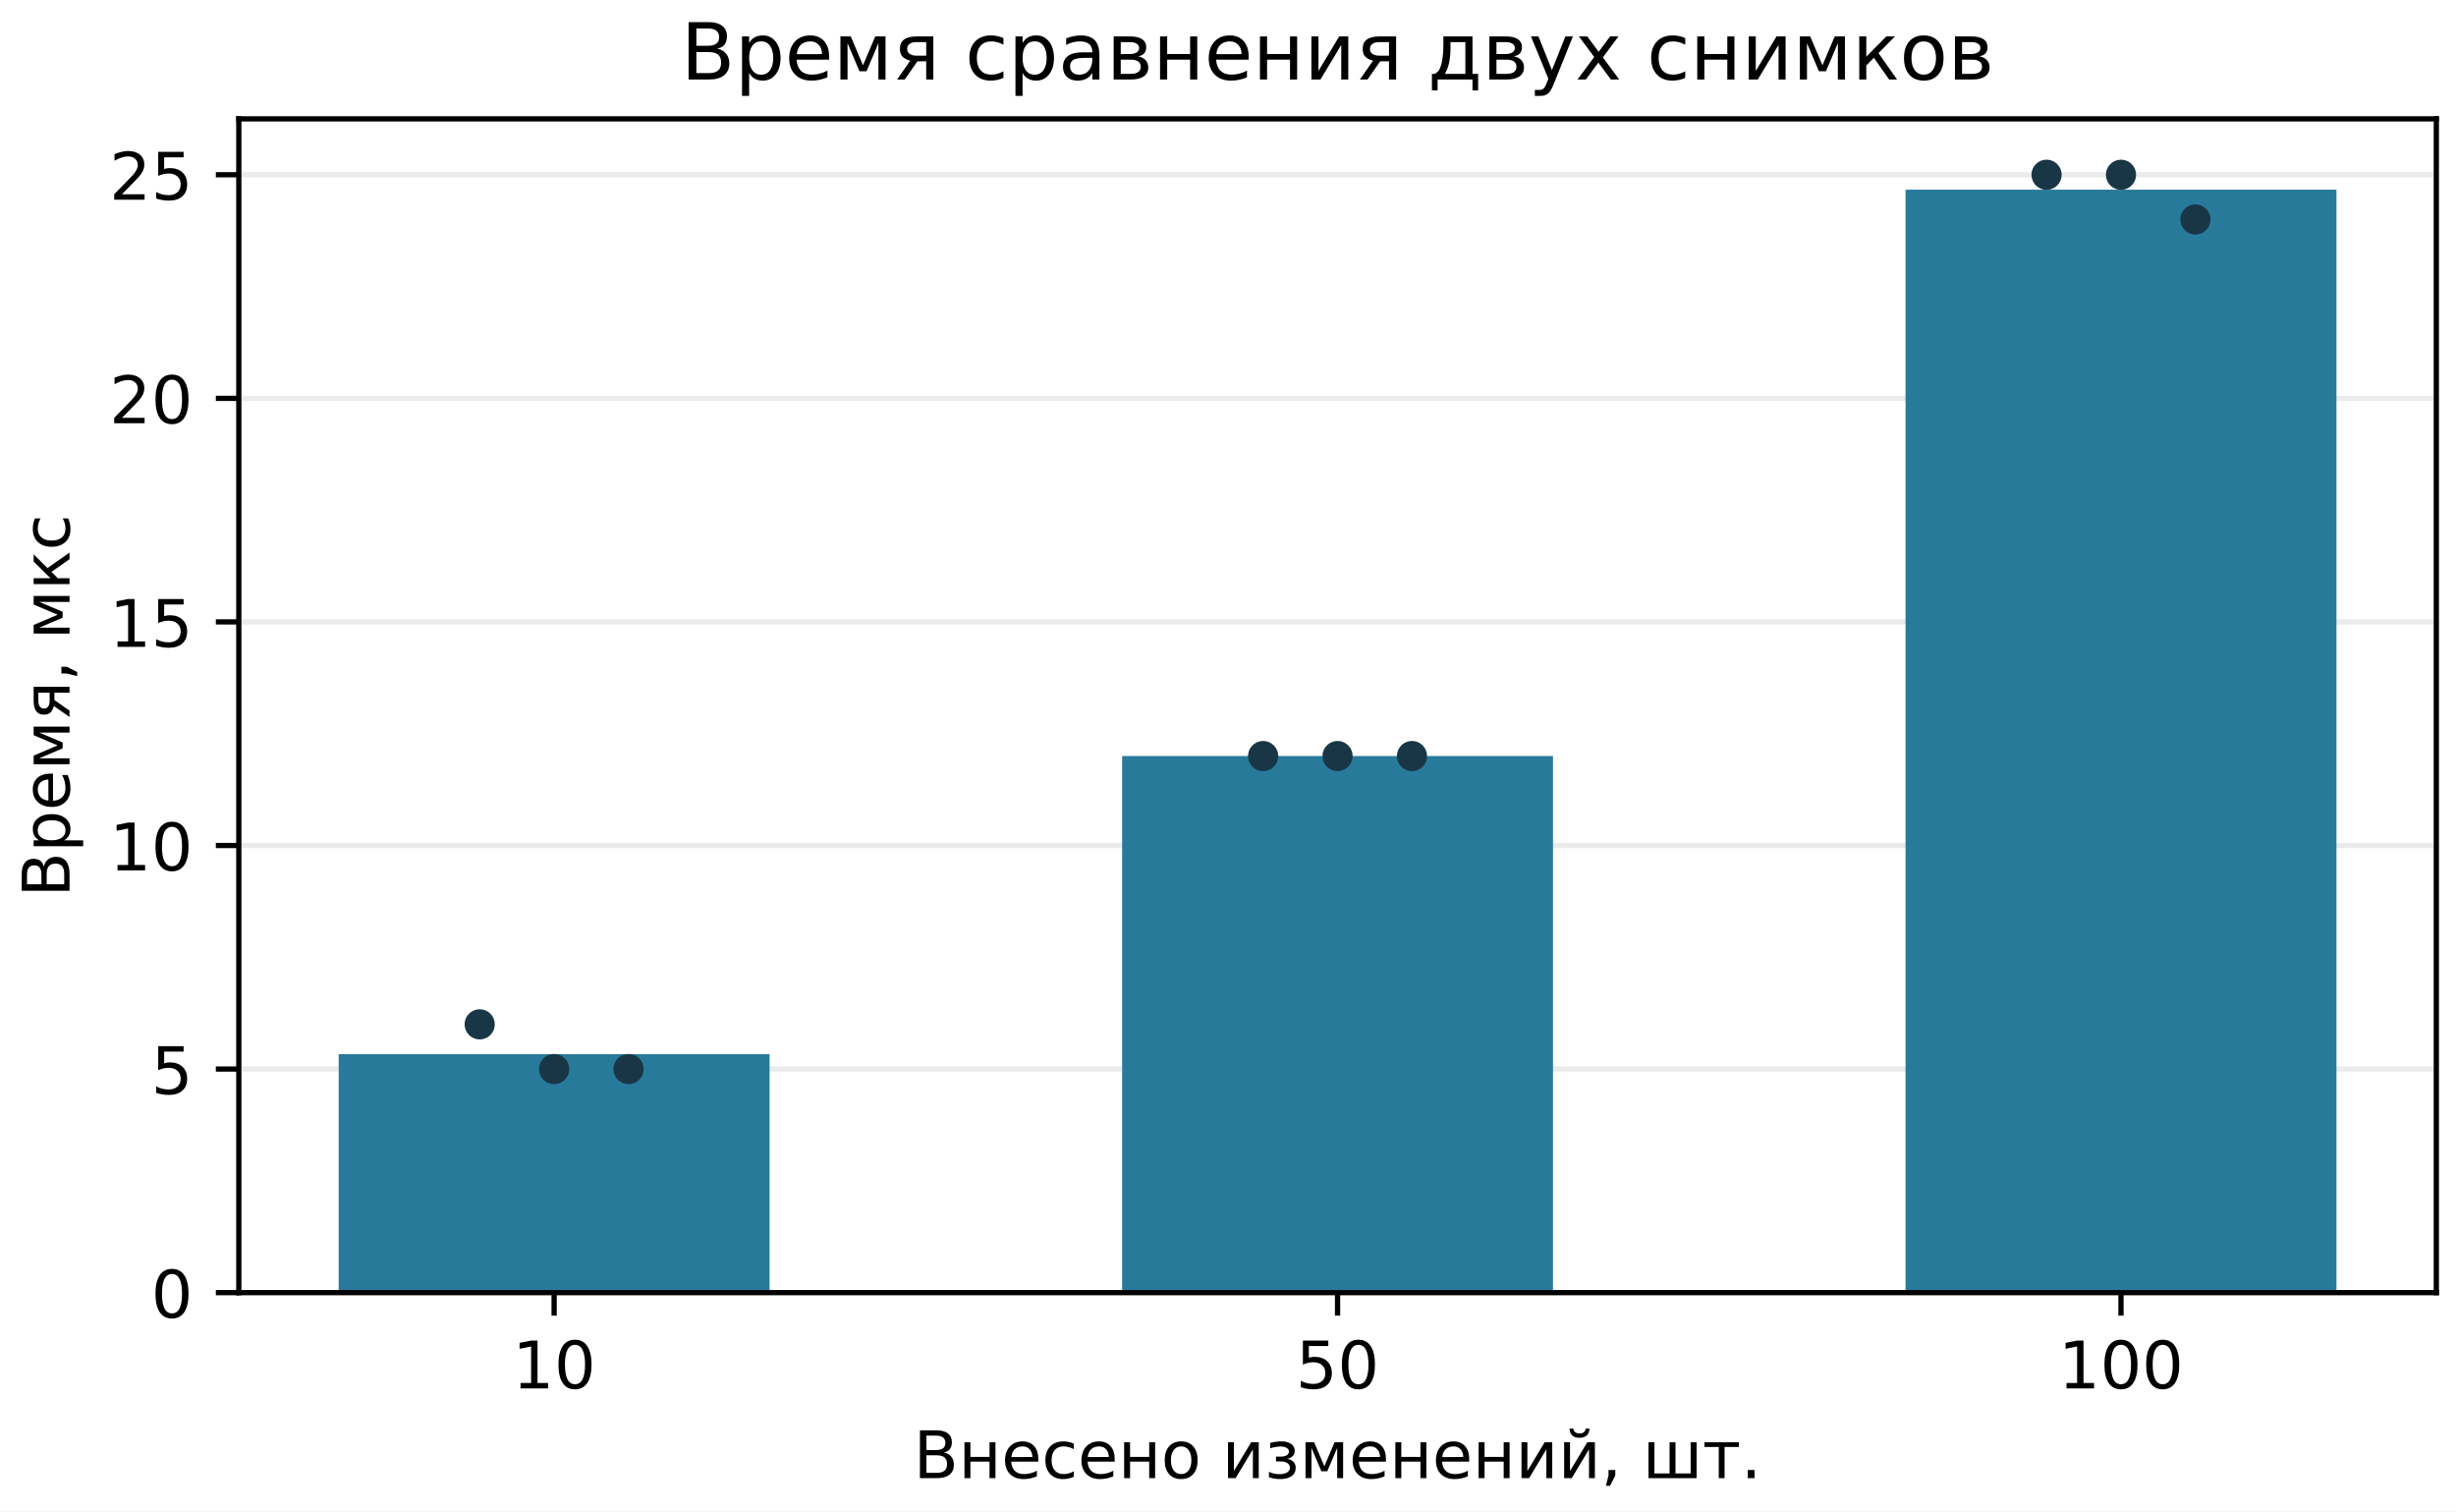
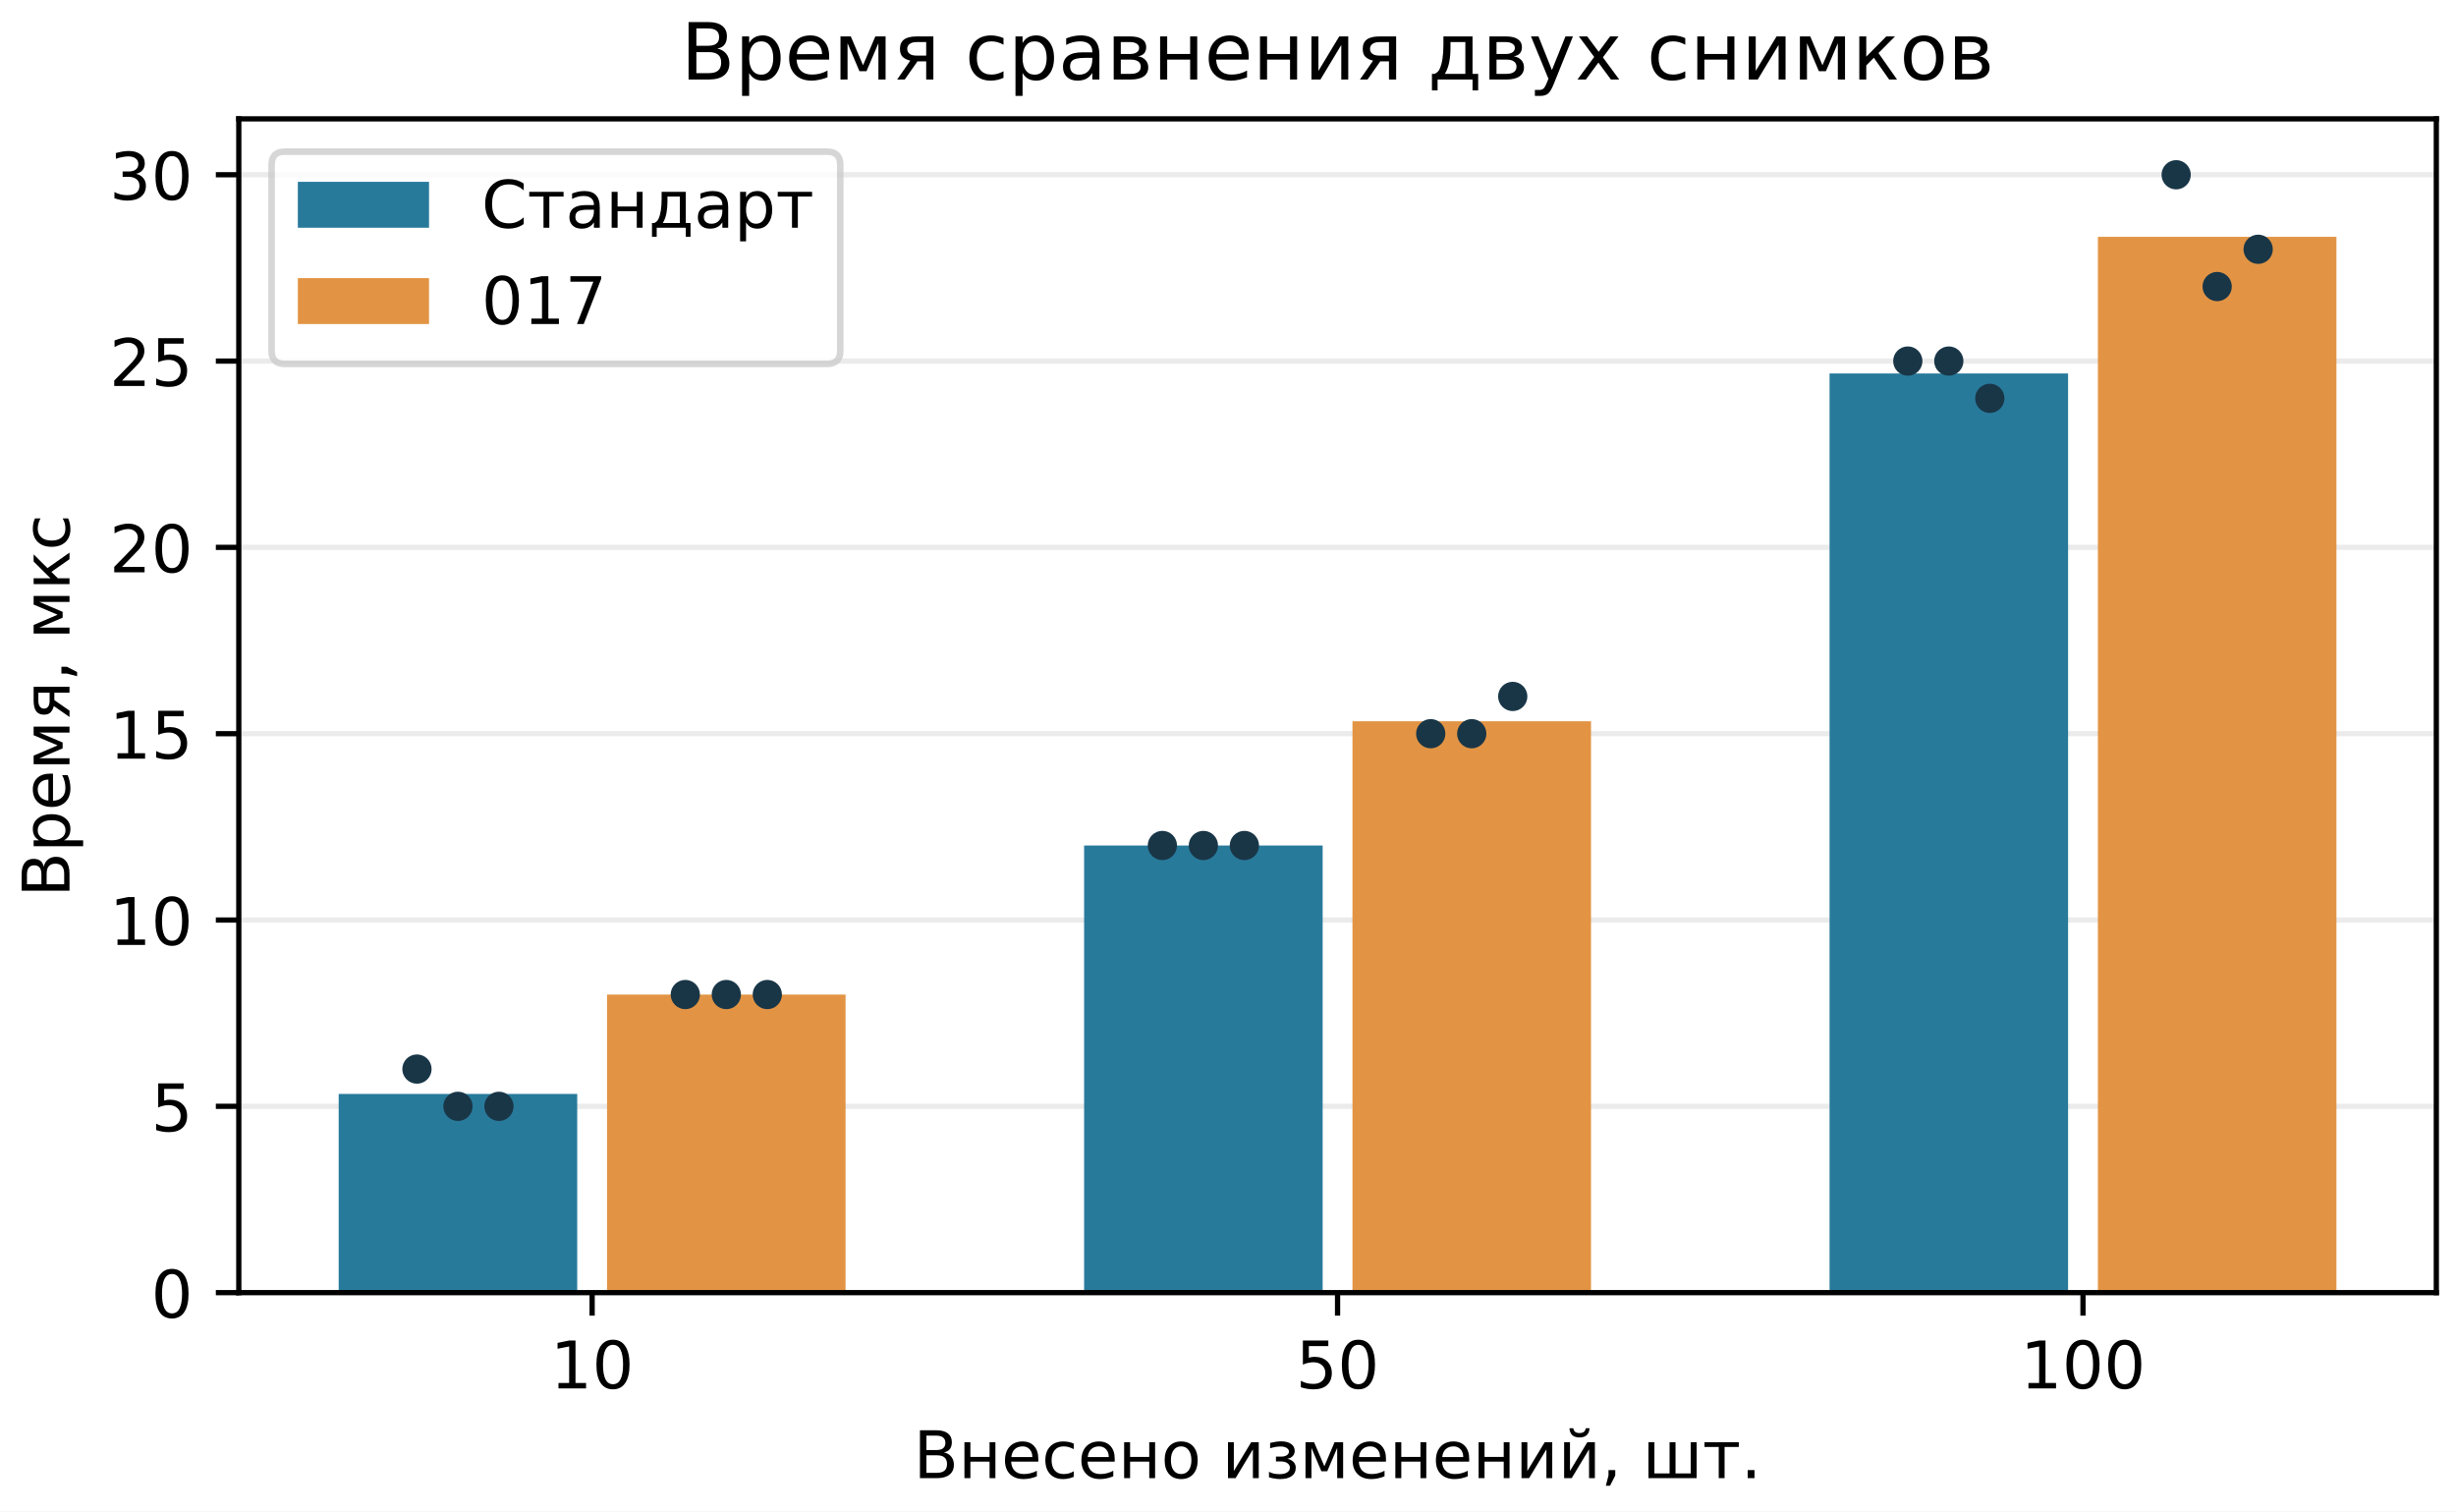
<svg xmlns="http://www.w3.org/2000/svg" xmlns:xlink="http://www.w3.org/1999/xlink" width="374.4pt" height="230.4pt" viewBox="0 0 374.4 230.4" version="1.1">
  <defs>
    <style type="text/css">*{stroke-linejoin: round; stroke-linecap: butt}</style>
  </defs>
  <g id="figure_1">
    <g id="patch_1">
      <path d="M 0 230.4 L 374.4 230.4 L 374.4 0 L 0 0 z " style="fill: #ffffff" />
    </g>
    <g id="axes_1">
      <g id="patch_2">
        <path d="M 36.403 197.044 L 371.4 197.044 L 371.4 18.118 L 36.403 18.118 z " style="fill: #ffffff" />
      </g>
      <g id="matplotlib.axis_1">
        <g id="xtick_1">
          <g id="line2d_1">
            <defs>
-               <path id="m0faec023d2" d="M 0 0 L 0 3.5 " style="stroke: #000000; stroke-width: 0.8" />
+               <path id="m822a8afa1b" d="M 0 0 L 0 3.5 " style="stroke: #000000; stroke-width: 0.8" />
            </defs>
            <g>
-               <use xlink:href="#m0faec023d2" x="84.473" y="197.044" style="stroke: #000000; stroke-width: 0.8" />
+               <use xlink:href="#m822a8afa1b" x="90.266" y="197.044" style="stroke: #000000; stroke-width: 0.8" />
            </g>
          </g>
          <g id="text_1">
-             <g transform="translate(78.11076 211.6419) scale(0.1 -0.1)">
-               <defs>
-                 <path id="DejaVuSans-31" d="M 794 531 L 1825 531 L 1825 4091 L 703 3866 L 703 4441 L 1819 4666 L 2450 4666 L 2450 531 L 3481 531 L 3481 0 L 794 0 L 794 531 z " transform="scale(0.015625)" />
-                 <path id="DejaVuSans-30" d="M 2034 4250 Q 1547 4250 1301 3770 Q 1056 3291 1056 2328 Q 1056 1369 1301 889 Q 1547 409 2034 409 Q 2525 409 2770 889 Q 3016 1369 3016 2328 Q 3016 3291 2770 3770 Q 2525 4250 2034 4250 z M 2034 4750 Q 2819 4750 3233 4129 Q 3647 3509 3647 2328 Q 3647 1150 3233 529 Q 2819 -91 2034 -91 Q 1250 -91 836 529 Q 422 1150 422 2328 Q 422 3509 836 4129 Q 1250 4750 2034 4750 z " transform="scale(0.015625)" />
-               </defs>
-               <use xlink:href="#DejaVuSans-31" />
-               <use xlink:href="#DejaVuSans-30" transform="translate(63.62305 0)" />
-             </g>
+             <text style="font-size: 10px; font-family: 'DejaVu Sans', 'Bitstream Vera Sans', 'Computer Modern Sans Serif', 'Lucida Grande', 'Verdana', 'Geneva', 'Lucid', 'Arial', 'Helvetica', 'Avant Garde', sans-serif; text-anchor: middle" x="90.266" y="211.642" transform="rotate(-0 90.26642 211.6419)">10</text>
          </g>
        </g>
        <g id="xtick_2">
          <g id="line2d_2">
            <g>
-               <use xlink:href="#m0faec023d2" x="203.902" y="197.044" style="stroke: #000000; stroke-width: 0.8" />
+               <use xlink:href="#m822a8afa1b" x="203.902" y="197.044" style="stroke: #000000; stroke-width: 0.8" />
            </g>
          </g>
          <g id="text_2">
-             <g transform="translate(197.5391 211.6419) scale(0.1 -0.1)">
-               <defs>
-                 <path id="DejaVuSans-35" d="M 691 4666 L 3169 4666 L 3169 4134 L 1269 4134 L 1269 2991 Q 1406 3038 1543 3061 Q 1681 3084 1819 3084 Q 2600 3084 3056 2656 Q 3513 2228 3513 1497 Q 3513 744 3044 326 Q 2575 -91 1722 -91 Q 1428 -91 1123 -41 Q 819 9 494 109 L 494 744 Q 775 591 1075 516 Q 1375 441 1709 441 Q 2250 441 2565 725 Q 2881 1009 2881 1497 Q 2881 1984 2565 2268 Q 2250 2553 1709 2553 Q 1456 2553 1204 2497 Q 953 2441 691 2322 L 691 4666 z " transform="scale(0.015625)" />
-               </defs>
-               <use xlink:href="#DejaVuSans-35" />
-               <use xlink:href="#DejaVuSans-30" transform="translate(63.62305 0)" />
-             </g>
+             <text style="font-size: 10px; font-family: 'DejaVu Sans', 'Bitstream Vera Sans', 'Computer Modern Sans Serif', 'Lucida Grande', 'Verdana', 'Geneva', 'Lucid', 'Arial', 'Helvetica', 'Avant Garde', sans-serif; text-anchor: middle" x="203.902" y="211.642" transform="rotate(-0 203.9016 211.6419)">50</text>
          </g>
        </g>
        <g id="xtick_3">
          <g id="line2d_3">
            <g>
-               <use xlink:href="#m0faec023d2" x="323.33" y="197.044" style="stroke: #000000; stroke-width: 0.8" />
+               <use xlink:href="#m822a8afa1b" x="317.537" y="197.044" style="stroke: #000000; stroke-width: 0.8" />
            </g>
          </g>
          <g id="text_3">
-             <g transform="translate(313.7861 211.6419) scale(0.1 -0.1)">
-               <use xlink:href="#DejaVuSans-31" />
-               <use xlink:href="#DejaVuSans-30" transform="translate(63.62305 0)" />
-               <use xlink:href="#DejaVuSans-30" transform="translate(127.2461 0)" />
-             </g>
+             <text style="font-size: 10px; font-family: 'DejaVu Sans', 'Bitstream Vera Sans', 'Computer Modern Sans Serif', 'Lucida Grande', 'Verdana', 'Geneva', 'Lucid', 'Arial', 'Helvetica', 'Avant Garde', sans-serif; text-anchor: middle" x="317.537" y="211.642" transform="rotate(-0 317.5367 211.6419)">100</text>
          </g>
        </g>
        <g id="text_4">
-           <g transform="translate(139.2594 225.3201) scale(0.1 -0.1)">
-             <defs>
-               <path id="DejaVuSans-412" d="M 1259 2228 L 1259 519 L 2272 519 Q 2781 519 3026 730 Q 3272 941 3272 1375 Q 3272 1813 3026 2020 Q 2781 2228 2272 2228 L 1259 2228 z M 1259 4147 L 1259 2741 L 2194 2741 Q 2656 2741 2882 2914 Q 3109 3088 3109 3444 Q 3109 3797 2882 3972 Q 2656 4147 2194 4147 L 1259 4147 z M 628 4666 L 2241 4666 Q 2963 4666 3353 4366 Q 3744 4066 3744 3513 Q 3744 3084 3544 2831 Q 3344 2578 2956 2516 Q 3422 2416 3680 2098 Q 3938 1781 3938 1306 Q 3938 681 3513 340 Q 3088 0 2303 0 L 628 0 L 628 4666 z " transform="scale(0.015625)" />
-               <path id="DejaVuSans-43d" d="M 581 3500 L 1159 3500 L 1159 2072 L 3025 2072 L 3025 3500 L 3603 3500 L 3603 0 L 3025 0 L 3025 1613 L 1159 1613 L 1159 0 L 581 0 L 581 3500 z " transform="scale(0.015625)" />
-               <path id="DejaVuSans-435" d="M 3597 1894 L 3597 1613 L 953 1613 Q 991 1019 1311 708 Q 1631 397 2203 397 Q 2534 397 2845 478 Q 3156 559 3463 722 L 3463 178 Q 3153 47 2828 -22 Q 2503 -91 2169 -91 Q 1331 -91 842 396 Q 353 884 353 1716 Q 353 2575 817 3079 Q 1281 3584 2069 3584 Q 2775 3584 3186 3129 Q 3597 2675 3597 1894 z M 3022 2063 Q 3016 2534 2758 2815 Q 2500 3097 2075 3097 Q 1594 3097 1305 2825 Q 1016 2553 972 2059 L 3022 2063 z " transform="scale(0.015625)" />
-               <path id="DejaVuSans-441" d="M 3122 3366 L 3122 2828 Q 2878 2963 2633 3030 Q 2388 3097 2138 3097 Q 1578 3097 1268 2742 Q 959 2388 959 1747 Q 959 1106 1268 751 Q 1578 397 2138 397 Q 2388 397 2633 464 Q 2878 531 3122 666 L 3122 134 Q 2881 22 2623 -34 Q 2366 -91 2075 -91 Q 1284 -91 818 406 Q 353 903 353 1747 Q 353 2603 823 3093 Q 1294 3584 2113 3584 Q 2378 3584 2631 3529 Q 2884 3475 3122 3366 z " transform="scale(0.015625)" />
-               <path id="DejaVuSans-43e" d="M 1959 3097 Q 1497 3097 1228 2736 Q 959 2375 959 1747 Q 959 1119 1226 758 Q 1494 397 1959 397 Q 2419 397 2687 759 Q 2956 1122 2956 1747 Q 2956 2369 2687 2733 Q 2419 3097 1959 3097 z M 1959 3584 Q 2709 3584 3137 3096 Q 3566 2609 3566 1747 Q 3566 888 3137 398 Q 2709 -91 1959 -91 Q 1206 -91 779 398 Q 353 888 353 1747 Q 353 2609 779 3096 Q 1206 3584 1959 3584 z " transform="scale(0.015625)" />
-               <path id="DejaVuSans-20" transform="scale(0.015625)" />
-               <path id="DejaVuSans-438" d="M 3578 3500 L 3578 0 L 3006 0 L 3006 2809 L 1319 0 L 581 0 L 581 3500 L 1153 3500 L 1153 697 L 2838 3500 L 3578 3500 z " transform="scale(0.015625)" />
-               <path id="DejaVuSans-437" d="M 2206 1888 Q 2594 1813 2809 1584 Q 3025 1356 3025 1019 Q 3025 478 2622 193 Q 2219 -91 1475 -91 Q 1225 -91 961 -47 Q 697 -3 416 84 L 416 619 Q 638 503 903 445 Q 1169 388 1459 388 Q 1931 388 2195 563 Q 2459 738 2459 1019 Q 2459 1294 2225 1461 Q 1991 1628 1563 1628 L 1100 1628 L 1100 2103 L 1584 2103 Q 1947 2103 2158 2242 Q 2369 2381 2369 2600 Q 2369 2800 2151 2944 Q 1934 3088 1563 3088 Q 1341 3088 1089 3047 Q 838 3006 534 2916 L 534 3438 Q 841 3513 1106 3550 Q 1372 3588 1609 3588 Q 2222 3588 2576 3342 Q 2931 3097 2931 2656 Q 2931 2366 2743 2164 Q 2556 1963 2206 1888 z " transform="scale(0.015625)" />
-               <path id="DejaVuSans-43c" d="M 581 3500 L 1422 3500 L 2416 1156 L 3413 3500 L 4247 3500 L 4247 0 L 3669 0 L 3669 2950 L 2703 672 L 2128 672 L 1159 2950 L 1159 0 L 581 0 L 581 3500 z " transform="scale(0.015625)" />
-               <path id="DejaVuSans-439" d="M 3578 3500 L 3578 0 L 3006 0 L 3006 2809 L 1319 0 L 581 0 L 581 3500 L 1153 3500 L 1153 697 L 2838 3500 L 3578 3500 z M 1102 4833 L 1471 4833 Q 1505 4599 1656 4481 Q 1808 4364 2080 4364 Q 2349 4364 2499 4480 Q 2649 4596 2689 4833 L 3058 4833 Q 3027 4386 2780 4161 Q 2533 3936 2080 3936 Q 1627 3936 1380 4161 Q 1133 4386 1102 4833 z " transform="scale(0.015625)" />
-               <path id="DejaVuSans-2c" d="M 750 794 L 1409 794 L 1409 256 L 897 -744 L 494 -744 L 750 256 L 750 794 z " transform="scale(0.015625)" />
-               <path id="DejaVuSans-448" d="M 3216 459 L 4697 459 L 4697 3500 L 5275 3500 L 5275 0 L 581 0 L 581 3500 L 1159 3500 L 1159 459 L 2638 459 L 2638 3500 L 3216 3500 L 3216 459 z " transform="scale(0.015625)" />
-               <path id="DejaVuSans-442" d="M 188 3500 L 3541 3500 L 3541 3041 L 2147 3041 L 2147 0 L 1581 0 L 1581 3041 L 188 3041 L 188 3500 z " transform="scale(0.015625)" />
-               <path id="DejaVuSans-2e" d="M 684 794 L 1344 794 L 1344 0 L 684 0 L 684 794 z " transform="scale(0.015625)" />
-             </defs>
-             <use xlink:href="#DejaVuSans-412" />
-             <use xlink:href="#DejaVuSans-43d" transform="translate(68.60352 0)" />
-             <use xlink:href="#DejaVuSans-435" transform="translate(133.9844 0)" />
-             <use xlink:href="#DejaVuSans-441" transform="translate(195.5078 0)" />
-             <use xlink:href="#DejaVuSans-435" transform="translate(250.4883 0)" />
-             <use xlink:href="#DejaVuSans-43d" transform="translate(312.0117 0)" />
-             <use xlink:href="#DejaVuSans-43e" transform="translate(377.3926 0)" />
-             <use xlink:href="#DejaVuSans-20" transform="translate(438.5742 0)" />
-             <use xlink:href="#DejaVuSans-438" transform="translate(470.3613 0)" />
-             <use xlink:href="#DejaVuSans-437" transform="translate(535.3516 0)" />
-             <use xlink:href="#DejaVuSans-43c" transform="translate(588.5254 0)" />
-             <use xlink:href="#DejaVuSans-435" transform="translate(663.9648 0)" />
-             <use xlink:href="#DejaVuSans-43d" transform="translate(725.4883 0)" />
-             <use xlink:href="#DejaVuSans-435" transform="translate(790.8691 0)" />
-             <use xlink:href="#DejaVuSans-43d" transform="translate(852.3926 0)" />
-             <use xlink:href="#DejaVuSans-438" transform="translate(917.7734 0)" />
-             <use xlink:href="#DejaVuSans-439" transform="translate(982.7637 0)" />
-             <use xlink:href="#DejaVuSans-2c" transform="translate(1047.754 0)" />
-             <use xlink:href="#DejaVuSans-20" transform="translate(1079.541 0)" />
-             <use xlink:href="#DejaVuSans-448" transform="translate(1111.328 0)" />
-             <use xlink:href="#DejaVuSans-442" transform="translate(1202.832 0)" />
-             <use xlink:href="#DejaVuSans-2e" transform="translate(1261.084 0)" />
-           </g>
+           <text style="font-size: 10px; font-family: 'DejaVu Sans', 'Bitstream Vera Sans', 'Computer Modern Sans Serif', 'Lucida Grande', 'Verdana', 'Geneva', 'Lucid', 'Arial', 'Helvetica', 'Avant Garde', sans-serif; text-anchor: middle" x="203.902" y="225.32" transform="rotate(-0 203.9016 225.3201)">Внесено изменений, шт.</text>
        </g>
      </g>
      <g id="matplotlib.axis_2">
        <g id="ytick_1">
          <g id="line2d_4">
-             <path d="M 36.403 197.044 L 371.4 197.044 " clip-path="url(#p1f82f9d5a9)" style="fill: none; stroke: #b0b0b0; stroke-opacity: 0.25; stroke-width: 0.8; stroke-linecap: square" />
+             <path d="M 36.403 197.044 L 371.4 197.044 " clip-path="url(#pcb656dac79)" style="fill: none; stroke: #b0b0b0; stroke-opacity: 0.25; stroke-width: 0.8; stroke-linecap: square" />
          </g>
          <g id="line2d_5">
            <defs>
-               <path id="m37bd8cb924" d="M 0 0 L -3.5 0 " style="stroke: #000000; stroke-width: 0.8" />
+               <path id="m01683679df" d="M 0 0 L -3.5 0 " style="stroke: #000000; stroke-width: 0.8" />
            </defs>
            <g>
-               <use xlink:href="#m37bd8cb924" x="36.403" y="197.044" style="stroke: #000000; stroke-width: 0.8" />
+               <use xlink:href="#m01683679df" x="36.403" y="197.044" style="stroke: #000000; stroke-width: 0.8" />
            </g>
          </g>
          <g id="text_5">
-             <g transform="translate(23.04087 200.8427) scale(0.1 -0.1)">
-               <use xlink:href="#DejaVuSans-30" />
-             </g>
+             <text style="font-size: 10px; font-family: 'DejaVu Sans', 'Bitstream Vera Sans', 'Computer Modern Sans Serif', 'Lucida Grande', 'Verdana', 'Geneva', 'Lucid', 'Arial', 'Helvetica', 'Avant Garde', sans-serif; text-anchor: end" x="29.403" y="200.843" transform="rotate(-0 29.40337 200.8427)">0</text>
          </g>
        </g>
        <g id="ytick_2">
          <g id="line2d_6">
-             <path d="M 36.403 162.963 L 371.4 162.963 " clip-path="url(#p1f82f9d5a9)" style="fill: none; stroke: #b0b0b0; stroke-opacity: 0.25; stroke-width: 0.8; stroke-linecap: square" />
+             <path d="M 36.403 168.643 L 371.4 168.643 " clip-path="url(#pcb656dac79)" style="fill: none; stroke: #b0b0b0; stroke-opacity: 0.25; stroke-width: 0.8; stroke-linecap: square" />
          </g>
          <g id="line2d_7">
            <g>
-               <use xlink:href="#m37bd8cb924" x="36.403" y="162.963" style="stroke: #000000; stroke-width: 0.8" />
+               <use xlink:href="#m01683679df" x="36.403" y="168.643" style="stroke: #000000; stroke-width: 0.8" />
            </g>
          </g>
          <g id="text_6">
-             <g transform="translate(23.04087 166.7617) scale(0.1 -0.1)">
-               <use xlink:href="#DejaVuSans-35" />
-             </g>
+             <text style="font-size: 10px; font-family: 'DejaVu Sans', 'Bitstream Vera Sans', 'Computer Modern Sans Serif', 'Lucida Grande', 'Verdana', 'Geneva', 'Lucid', 'Arial', 'Helvetica', 'Avant Garde', sans-serif; text-anchor: end" x="29.403" y="172.442" transform="rotate(-0 29.40337 172.4419)">5</text>
          </g>
        </g>
        <g id="ytick_3">
          <g id="line2d_8">
-             <path d="M 36.403 128.882 L 371.4 128.882 " clip-path="url(#p1f82f9d5a9)" style="fill: none; stroke: #b0b0b0; stroke-opacity: 0.25; stroke-width: 0.8; stroke-linecap: square" />
+             <path d="M 36.403 140.242 L 371.4 140.242 " clip-path="url(#pcb656dac79)" style="fill: none; stroke: #b0b0b0; stroke-opacity: 0.25; stroke-width: 0.8; stroke-linecap: square" />
          </g>
          <g id="line2d_9">
            <g>
-               <use xlink:href="#m37bd8cb924" x="36.403" y="128.882" style="stroke: #000000; stroke-width: 0.8" />
+               <use xlink:href="#m01683679df" x="36.403" y="140.242" style="stroke: #000000; stroke-width: 0.8" />
            </g>
          </g>
          <g id="text_7">
-             <g transform="translate(16.67836 132.6808) scale(0.1 -0.1)">
-               <use xlink:href="#DejaVuSans-31" />
-               <use xlink:href="#DejaVuSans-30" transform="translate(63.62305 0)" />
-             </g>
+             <text style="font-size: 10px; font-family: 'DejaVu Sans', 'Bitstream Vera Sans', 'Computer Modern Sans Serif', 'Lucida Grande', 'Verdana', 'Geneva', 'Lucid', 'Arial', 'Helvetica', 'Avant Garde', sans-serif; text-anchor: end" x="29.403" y="144.041" transform="rotate(-0 29.40337 144.0411)">10</text>
          </g>
        </g>
        <g id="ytick_4">
          <g id="line2d_10">
-             <path d="M 36.403 94.801 L 371.4 94.801 " clip-path="url(#p1f82f9d5a9)" style="fill: none; stroke: #b0b0b0; stroke-opacity: 0.25; stroke-width: 0.8; stroke-linecap: square" />
+             <path d="M 36.403 111.841 L 371.4 111.841 " clip-path="url(#pcb656dac79)" style="fill: none; stroke: #b0b0b0; stroke-opacity: 0.25; stroke-width: 0.8; stroke-linecap: square" />
          </g>
          <g id="line2d_11">
            <g>
-               <use xlink:href="#m37bd8cb924" x="36.403" y="94.801" style="stroke: #000000; stroke-width: 0.8" />
+               <use xlink:href="#m01683679df" x="36.403" y="111.841" style="stroke: #000000; stroke-width: 0.8" />
            </g>
          </g>
          <g id="text_8">
-             <g transform="translate(16.67836 98.59979) scale(0.1 -0.1)">
-               <use xlink:href="#DejaVuSans-31" />
-               <use xlink:href="#DejaVuSans-35" transform="translate(63.62305 0)" />
-             </g>
+             <text style="font-size: 10px; font-family: 'DejaVu Sans', 'Bitstream Vera Sans', 'Computer Modern Sans Serif', 'Lucida Grande', 'Verdana', 'Geneva', 'Lucid', 'Arial', 'Helvetica', 'Avant Garde', sans-serif; text-anchor: end" x="29.403" y="115.64" transform="rotate(-0 29.40337 115.6403)">15</text>
          </g>
        </g>
        <g id="ytick_5">
          <g id="line2d_12">
-             <path d="M 36.403 60.72 L 371.4 60.72 " clip-path="url(#p1f82f9d5a9)" style="fill: none; stroke: #b0b0b0; stroke-opacity: 0.25; stroke-width: 0.8; stroke-linecap: square" />
+             <path d="M 36.403 83.44 L 371.4 83.44 " clip-path="url(#pcb656dac79)" style="fill: none; stroke: #b0b0b0; stroke-opacity: 0.25; stroke-width: 0.8; stroke-linecap: square" />
          </g>
          <g id="line2d_13">
            <g>
-               <use xlink:href="#m37bd8cb924" x="36.403" y="60.72" style="stroke: #000000; stroke-width: 0.8" />
+               <use xlink:href="#m01683679df" x="36.403" y="83.44" style="stroke: #000000; stroke-width: 0.8" />
            </g>
          </g>
          <g id="text_9">
-             <g transform="translate(16.67836 64.51881) scale(0.1 -0.1)">
-               <defs>
-                 <path id="DejaVuSans-32" d="M 1228 531 L 3431 531 L 3431 0 L 469 0 L 469 531 Q 828 903 1448 1529 Q 2069 2156 2228 2338 Q 2531 2678 2651 2914 Q 2772 3150 2772 3378 Q 2772 3750 2511 3984 Q 2250 4219 1831 4219 Q 1534 4219 1204 4116 Q 875 4013 500 3803 L 500 4441 Q 881 4594 1212 4672 Q 1544 4750 1819 4750 Q 2544 4750 2975 4387 Q 3406 4025 3406 3419 Q 3406 3131 3298 2873 Q 3191 2616 2906 2266 Q 2828 2175 2409 1742 Q 1991 1309 1228 531 z " transform="scale(0.015625)" />
-               </defs>
-               <use xlink:href="#DejaVuSans-32" />
-               <use xlink:href="#DejaVuSans-30" transform="translate(63.62305 0)" />
-             </g>
+             <text style="font-size: 10px; font-family: 'DejaVu Sans', 'Bitstream Vera Sans', 'Computer Modern Sans Serif', 'Lucida Grande', 'Verdana', 'Geneva', 'Lucid', 'Arial', 'Helvetica', 'Avant Garde', sans-serif; text-anchor: end" x="29.403" y="87.239" transform="rotate(-0 29.40337 87.23946)">20</text>
          </g>
        </g>
        <g id="ytick_6">
          <g id="line2d_14">
-             <path d="M 36.403 26.639 L 371.4 26.639 " clip-path="url(#p1f82f9d5a9)" style="fill: none; stroke: #b0b0b0; stroke-opacity: 0.25; stroke-width: 0.8; stroke-linecap: square" />
+             <path d="M 36.403 55.039 L 371.4 55.039 " clip-path="url(#pcb656dac79)" style="fill: none; stroke: #b0b0b0; stroke-opacity: 0.25; stroke-width: 0.8; stroke-linecap: square" />
          </g>
          <g id="line2d_15">
            <g>
-               <use xlink:href="#m37bd8cb924" x="36.403" y="26.639" style="stroke: #000000; stroke-width: 0.8" />
+               <use xlink:href="#m01683679df" x="36.403" y="55.039" style="stroke: #000000; stroke-width: 0.8" />
            </g>
          </g>
          <g id="text_10">
-             <g transform="translate(16.67836 30.43783) scale(0.1 -0.1)">
-               <use xlink:href="#DejaVuSans-32" />
-               <use xlink:href="#DejaVuSans-35" transform="translate(63.62305 0)" />
-             </g>
-           </g>
-         </g>
-         <g id="text_11">
-           <g transform="translate(10.59868 136.7614) rotate(-90) scale(0.1 -0.1)">
-             <defs>
-               <path id="DejaVuSans-440" d="M 1159 525 L 1159 -1331 L 581 -1331 L 581 3500 L 1159 3500 L 1159 2969 Q 1341 3281 1617 3432 Q 1894 3584 2278 3584 Q 2916 3584 3314 3078 Q 3713 2572 3713 1747 Q 3713 922 3314 415 Q 2916 -91 2278 -91 Q 1894 -91 1617 61 Q 1341 213 1159 525 z M 3116 1747 Q 3116 2381 2855 2742 Q 2594 3103 2138 3103 Q 1681 3103 1420 2742 Q 1159 2381 1159 1747 Q 1159 1113 1420 752 Q 1681 391 2138 391 Q 2594 391 2855 752 Q 3116 1113 3116 1747 z " transform="scale(0.015625)" />
-               <path id="DejaVuSans-44f" d="M 1181 2491 Q 1181 2231 1381 2084 Q 1581 1938 1953 1938 L 2728 1938 L 2728 3041 L 1953 3041 Q 1581 3041 1381 2897 Q 1181 2753 1181 2491 z M 363 0 L 1431 1534 Q 1069 1616 828 1830 Q 588 2044 588 2491 Q 588 2997 923 3248 Q 1259 3500 1938 3500 L 3306 3500 L 3306 0 L 2728 0 L 2728 1478 L 2013 1478 L 981 0 L 363 0 z " transform="scale(0.015625)" />
-               <path id="DejaVuSans-43a" d="M 581 3500 L 1153 3500 L 1153 1856 L 2775 3500 L 3481 3500 L 2144 2147 L 3653 0 L 3009 0 L 1769 1766 L 1153 1141 L 1153 0 L 581 0 L 581 3500 z " transform="scale(0.015625)" />
-             </defs>
-             <use xlink:href="#DejaVuSans-412" />
-             <use xlink:href="#DejaVuSans-440" transform="translate(68.60352 0)" />
-             <use xlink:href="#DejaVuSans-435" transform="translate(132.0801 0)" />
-             <use xlink:href="#DejaVuSans-43c" transform="translate(193.6035 0)" />
-             <use xlink:href="#DejaVuSans-44f" transform="translate(269.043 0)" />
-             <use xlink:href="#DejaVuSans-2c" transform="translate(329.1992 0)" />
-             <use xlink:href="#DejaVuSans-20" transform="translate(360.9863 0)" />
-             <use xlink:href="#DejaVuSans-43c" transform="translate(392.7734 0)" />
-             <use xlink:href="#DejaVuSans-43a" transform="translate(468.2129 0)" />
-             <use xlink:href="#DejaVuSans-441" transform="translate(528.6133 0)" />
-           </g>
+             <text style="font-size: 10px; font-family: 'DejaVu Sans', 'Bitstream Vera Sans', 'Computer Modern Sans Serif', 'Lucida Grande', 'Verdana', 'Geneva', 'Lucid', 'Arial', 'Helvetica', 'Avant Garde', sans-serif; text-anchor: end" x="29.403" y="58.839" transform="rotate(-0 29.40337 58.83864)">25</text>
+           </g>
+         </g>
+         <g id="ytick_7">
+           <g id="line2d_16">
+             <path d="M 36.403 26.639 L 371.4 26.639 " clip-path="url(#pcb656dac79)" style="fill: none; stroke: #b0b0b0; stroke-opacity: 0.25; stroke-width: 0.8; stroke-linecap: square" />
+           </g>
+           <g id="line2d_17">
+             <g>
+               <use xlink:href="#m01683679df" x="36.403" y="26.639" style="stroke: #000000; stroke-width: 0.8" />
+             </g>
+           </g>
+           <g id="text_11">
+             <text style="font-size: 10px; font-family: 'DejaVu Sans', 'Bitstream Vera Sans', 'Computer Modern Sans Serif', 'Lucida Grande', 'Verdana', 'Geneva', 'Lucid', 'Arial', 'Helvetica', 'Avant Garde', sans-serif; text-anchor: end" x="29.403" y="30.438" transform="rotate(-0 29.40337 30.43783)">30</text>
+           </g>
+         </g>
+         <g id="text_12">
+           <text style="font-size: 10px; font-family: 'DejaVu Sans', 'Bitstream Vera Sans', 'Computer Modern Sans Serif', 'Lucida Grande', 'Verdana', 'Geneva', 'Lucid', 'Arial', 'Helvetica', 'Avant Garde', sans-serif; text-anchor: middle" x="10.599" y="107.581" transform="rotate(-90 10.59868 107.5809)">Время, мкс</text>
        </g>
      </g>
      <g id="patch_3">
-         <path d="M 51.63 197.044 L 117.316 197.044 L 117.316 160.69 L 51.63 160.69 z " clip-path="url(#p1f82f9d5a9)" style="fill: #287a9b" />
+         <path d="M 51.63 197.044 L 87.994 197.044 L 87.994 166.749 L 51.63 166.749 z " clip-path="url(#pcb656dac79)" style="fill: #287a9b" />
      </g>
      <g id="patch_4">
-         <path d="M 171.059 197.044 L 236.744 197.044 L 236.744 115.249 L 171.059 115.249 z " clip-path="url(#p1f82f9d5a9)" style="fill: #287a9b" />
+         <path d="M 165.266 197.044 L 201.629 197.044 L 201.629 128.882 L 165.266 128.882 z " clip-path="url(#pcb656dac79)" style="fill: #287a9b" />
      </g>
      <g id="patch_5">
-         <path d="M 290.487 197.044 L 356.173 197.044 L 356.173 28.911 L 290.487 28.911 z " clip-path="url(#p1f82f9d5a9)" style="fill: #287a9b" />
+         <path d="M 278.901 197.044 L 315.264 197.044 L 315.264 56.933 L 278.901 56.933 z " clip-path="url(#pcb656dac79)" style="fill: #287a9b" />
      </g>
      <g id="patch_6">
+         <path d="M 92.539 197.044 L 128.902 197.044 L 128.902 151.602 L 92.539 151.602 z " clip-path="url(#pcb656dac79)" style="fill: #e29444" />
+       </g>
+       <g id="patch_7">
+         <path d="M 206.174 197.044 L 242.538 197.044 L 242.538 109.948 L 206.174 109.948 z " clip-path="url(#pcb656dac79)" style="fill: #e29444" />
+       </g>
+       <g id="patch_8">
+         <path d="M 319.809 197.044 L 356.173 197.044 L 356.173 36.106 L 319.809 36.106 z " clip-path="url(#pcb656dac79)" style="fill: #e29444" />
+       </g>
+       <g id="patch_9">
        <path d="M 36.403 197.044 L 36.403 18.118 " style="fill: none; stroke: #000000; stroke-width: 0.8; stroke-linejoin: miter; stroke-linecap: square" />
      </g>
-       <g id="patch_7">
+       <g id="patch_10">
        <path d="M 371.4 197.044 L 371.4 18.118 " style="fill: none; stroke: #000000; stroke-width: 0.8; stroke-linejoin: miter; stroke-linecap: square" />
      </g>
-       <g id="patch_8">
+       <g id="patch_11">
        <path d="M 36.403 197.044 L 371.4 197.044 " style="fill: none; stroke: #000000; stroke-width: 0.8; stroke-linejoin: miter; stroke-linecap: square" />
      </g>
-       <g id="patch_9">
+       <g id="patch_12">
        <path d="M 36.403 18.118 L 371.4 18.118 " style="fill: none; stroke: #000000; stroke-width: 0.8; stroke-linejoin: miter; stroke-linecap: square" />
      </g>
      <g id="PathCollection_1">
        <defs>
-           <path id="m2485477066" d="M 0 1.803 C 0.478 1.803 0.937 1.613 1.275 1.275 C 1.613 0.937 1.803 0.478 1.803 0 C 1.803 -0.478 1.613 -0.937 1.275 -1.275 C 0.937 -1.613 0.478 -1.803 0 -1.803 C -0.478 -1.803 -0.937 -1.613 -1.275 -1.275 C -1.613 -0.937 -1.803 -0.478 -1.803 0 C -1.803 0.478 -1.613 0.937 -1.275 1.275 C -0.937 1.613 -0.478 1.803 0 1.803 z " style="stroke: #193647" />
+           <path id="m33b033b90c" d="M 0 1.732 C 0.459 1.732 0.9 1.55 1.225 1.225 C 1.55 0.9 1.732 0.459 1.732 0 C 1.732 -0.459 1.55 -0.9 1.225 -1.225 C 0.9 -1.55 0.459 -1.732 0 -1.732 C -0.459 -1.732 -0.9 -1.55 -1.225 -1.225 C -1.55 -0.9 -1.732 -0.459 -1.732 0 C -1.732 0.459 -1.55 0.9 -1.225 1.225 C -0.9 1.55 -0.459 1.732 0 1.732 z " style="stroke: #193647" />
        </defs>
-         <g clip-path="url(#p1f82f9d5a9)">
-           <use xlink:href="#m2485477066" x="73.128" y="156.146" style="fill: #193647; stroke: #193647" />
-           <use xlink:href="#m2485477066" x="84.473" y="162.963" style="fill: #193647; stroke: #193647" />
-           <use xlink:href="#m2485477066" x="95.819" y="162.963" style="fill: #193647; stroke: #193647" />
+         <g clip-path="url(#pcb656dac79)">
+           <use xlink:href="#m33b033b90c" x="63.562" y="162.963" style="fill: #193647; stroke: #193647" />
+           <use xlink:href="#m33b033b90c" x="69.812" y="168.643" style="fill: #193647; stroke: #193647" />
+           <use xlink:href="#m33b033b90c" x="76.062" y="168.643" style="fill: #193647; stroke: #193647" />
        </g>
      </g>
      <g id="PathCollection_2">
-         <g clip-path="url(#p1f82f9d5a9)">
-           <use xlink:href="#m2485477066" x="192.556" y="115.249" style="fill: #193647; stroke: #193647" />
-           <use xlink:href="#m2485477066" x="203.902" y="115.249" style="fill: #193647; stroke: #193647" />
-           <use xlink:href="#m2485477066" x="215.247" y="115.249" style="fill: #193647; stroke: #193647" />
+         <g clip-path="url(#pcb656dac79)">
+           <use xlink:href="#m33b033b90c" x="177.197" y="128.882" style="fill: #193647; stroke: #193647" />
+           <use xlink:href="#m33b033b90c" x="183.447" y="128.882" style="fill: #193647; stroke: #193647" />
+           <use xlink:href="#m33b033b90c" x="189.697" y="128.882" style="fill: #193647; stroke: #193647" />
        </g>
      </g>
      <g id="PathCollection_3">
-         <g clip-path="url(#p1f82f9d5a9)">
-           <use xlink:href="#m2485477066" x="311.984" y="26.639" style="fill: #193647; stroke: #193647" />
-           <use xlink:href="#m2485477066" x="323.33" y="26.639" style="fill: #193647; stroke: #193647" />
-           <use xlink:href="#m2485477066" x="334.676" y="33.455" style="fill: #193647; stroke: #193647" />
-         </g>
-       </g>
-       <g id="text_12">
-         <g transform="translate(103.7953 12.11837) scale(0.12 -0.12)">
-           <defs>
-             <path id="DejaVuSans-430" d="M 2194 1759 Q 1497 1759 1228 1600 Q 959 1441 959 1056 Q 959 750 1161 570 Q 1363 391 1709 391 Q 2188 391 2477 730 Q 2766 1069 2766 1631 L 2766 1759 L 2194 1759 z M 3341 1997 L 3341 0 L 2766 0 L 2766 531 Q 2569 213 2275 61 Q 1981 -91 1556 -91 Q 1019 -91 701 211 Q 384 513 384 1019 Q 384 1609 779 1909 Q 1175 2209 1959 2209 L 2766 2209 L 2766 2266 Q 2766 2663 2505 2880 Q 2244 3097 1772 3097 Q 1472 3097 1187 3025 Q 903 2953 641 2809 L 641 3341 Q 956 3463 1253 3523 Q 1550 3584 1831 3584 Q 2591 3584 2966 3190 Q 3341 2797 3341 1997 z " transform="scale(0.015625)" />
-             <path id="DejaVuSans-432" d="M 1156 1613 L 1156 459 L 1975 459 Q 2369 459 2575 607 Q 2781 756 2781 1038 Q 2781 1319 2575 1466 Q 2369 1613 1975 1613 L 1156 1613 z M 1156 3041 L 1156 2072 L 1913 2072 Q 2238 2072 2444 2201 Q 2650 2331 2650 2563 Q 2650 2794 2444 2917 Q 2238 3041 1913 3041 L 1156 3041 z M 581 3500 L 1950 3500 Q 2566 3500 2897 3275 Q 3228 3050 3228 2634 Q 3228 2313 3059 2123 Q 2891 1934 2559 1888 Q 2956 1813 3175 1575 Q 3394 1338 3394 981 Q 3394 513 3033 256 Q 2672 0 2003 0 L 581 0 L 581 3500 z " transform="scale(0.015625)" />
-             <path id="DejaVuSans-434" d="M 1384 459 L 3053 459 L 3053 3041 L 1844 3041 L 1844 2603 Q 1844 1316 1475 628 L 1384 459 z M 550 459 Q 834 584 959 850 Q 1266 1509 1266 2838 L 1266 3500 L 3631 3500 L 3631 459 L 4091 459 L 4091 -884 L 3631 -884 L 3631 0 L 794 0 L 794 -884 L 334 -884 L 334 459 L 550 459 z " transform="scale(0.015625)" />
-             <path id="DejaVuSans-443" d="M 2059 -325 Q 1816 -950 1584 -1140 Q 1353 -1331 966 -1331 L 506 -1331 L 506 -850 L 844 -850 Q 1081 -850 1212 -737 Q 1344 -625 1503 -206 L 1606 56 L 191 3500 L 800 3500 L 1894 763 L 2988 3500 L 3597 3500 L 2059 -325 z " transform="scale(0.015625)" />
-             <path id="DejaVuSans-445" d="M 3513 3500 L 2247 1797 L 3578 0 L 2900 0 L 1881 1375 L 863 0 L 184 0 L 1544 1831 L 300 3500 L 978 3500 L 1906 2253 L 2834 3500 L 3513 3500 z " transform="scale(0.015625)" />
-           </defs>
-           <use xlink:href="#DejaVuSans-412" />
-           <use xlink:href="#DejaVuSans-440" transform="translate(68.60352 0)" />
-           <use xlink:href="#DejaVuSans-435" transform="translate(132.0801 0)" />
-           <use xlink:href="#DejaVuSans-43c" transform="translate(193.6035 0)" />
-           <use xlink:href="#DejaVuSans-44f" transform="translate(269.043 0)" />
-           <use xlink:href="#DejaVuSans-20" transform="translate(329.1992 0)" />
-           <use xlink:href="#DejaVuSans-441" transform="translate(360.9863 0)" />
-           <use xlink:href="#DejaVuSans-440" transform="translate(415.9668 0)" />
-           <use xlink:href="#DejaVuSans-430" transform="translate(479.4434 0)" />
-           <use xlink:href="#DejaVuSans-432" transform="translate(540.7227 0)" />
-           <use xlink:href="#DejaVuSans-43d" transform="translate(599.6582 0)" />
-           <use xlink:href="#DejaVuSans-435" transform="translate(665.0391 0)" />
-           <use xlink:href="#DejaVuSans-43d" transform="translate(726.5625 0)" />
-           <use xlink:href="#DejaVuSans-438" transform="translate(791.9434 0)" />
-           <use xlink:href="#DejaVuSans-44f" transform="translate(856.9336 0)" />
-           <use xlink:href="#DejaVuSans-20" transform="translate(917.0898 0)" />
-           <use xlink:href="#DejaVuSans-434" transform="translate(948.877 0)" />
-           <use xlink:href="#DejaVuSans-432" transform="translate(1018.018 0)" />
-           <use xlink:href="#DejaVuSans-443" transform="translate(1076.953 0)" />
-           <use xlink:href="#DejaVuSans-445" transform="translate(1136.133 0)" />
-           <use xlink:href="#DejaVuSans-20" transform="translate(1195.312 0)" />
-           <use xlink:href="#DejaVuSans-441" transform="translate(1227.1 0)" />
-           <use xlink:href="#DejaVuSans-43d" transform="translate(1282.08 0)" />
-           <use xlink:href="#DejaVuSans-438" transform="translate(1347.461 0)" />
-           <use xlink:href="#DejaVuSans-43c" transform="translate(1412.451 0)" />
-           <use xlink:href="#DejaVuSans-43a" transform="translate(1487.891 0)" />
-           <use xlink:href="#DejaVuSans-43e" transform="translate(1548.291 0)" />
-           <use xlink:href="#DejaVuSans-432" transform="translate(1609.473 0)" />
+         <g clip-path="url(#pcb656dac79)">
+           <use xlink:href="#m33b033b90c" x="290.832" y="55.039" style="fill: #193647; stroke: #193647" />
+           <use xlink:href="#m33b033b90c" x="297.082" y="55.039" style="fill: #193647; stroke: #193647" />
+           <use xlink:href="#m33b033b90c" x="303.332" y="60.72" style="fill: #193647; stroke: #193647" />
+         </g>
+       </g>
+       <g id="PathCollection_4">
+         <g clip-path="url(#pcb656dac79)">
+           <use xlink:href="#m33b033b90c" x="104.471" y="151.602" style="fill: #193647; stroke: #193647" />
+           <use xlink:href="#m33b033b90c" x="110.721" y="151.602" style="fill: #193647; stroke: #193647" />
+           <use xlink:href="#m33b033b90c" x="116.971" y="151.602" style="fill: #193647; stroke: #193647" />
+         </g>
+       </g>
+       <g id="PathCollection_5">
+         <g clip-path="url(#pcb656dac79)">
+           <use xlink:href="#m33b033b90c" x="218.106" y="111.841" style="fill: #193647; stroke: #193647" />
+           <use xlink:href="#m33b033b90c" x="224.356" y="111.841" style="fill: #193647; stroke: #193647" />
+           <use xlink:href="#m33b033b90c" x="230.606" y="106.161" style="fill: #193647; stroke: #193647" />
+         </g>
+       </g>
+       <g id="PathCollection_6">
+         <g clip-path="url(#pcb656dac79)">
+           <use xlink:href="#m33b033b90c" x="331.741" y="26.639" style="fill: #193647; stroke: #193647" />
+           <use xlink:href="#m33b033b90c" x="337.991" y="43.679" style="fill: #193647; stroke: #193647" />
+           <use xlink:href="#m33b033b90c" x="344.241" y="37.999" style="fill: #193647; stroke: #193647" />
+         </g>
+       </g>
+       <g id="text_13">
+         <text style="font-size: 12px; font-family: 'DejaVu Sans', 'Bitstream Vera Sans', 'Computer Modern Sans Serif', 'Lucida Grande', 'Verdana', 'Geneva', 'Lucid', 'Arial', 'Helvetica', 'Avant Garde', sans-serif; text-anchor: middle" x="203.902" y="12.118" transform="rotate(-0 203.9016 12.11837)">Время сравнения двух снимков</text>
+       </g>
+       <g id="legend_1">
+         <g id="patch_13">
+           <path d="M 43.403 55.475 L 126.092 55.475 Q 128.092 55.475 128.092 53.475 L 128.092 25.118 Q 128.092 23.118 126.092 23.118 L 43.403 23.118 Q 41.403 23.118 41.403 25.118 L 41.403 53.475 Q 41.403 55.475 43.403 55.475 z " style="fill: #ffffff; opacity: 0.8; stroke: #cccccc; stroke-linejoin: miter" />
+         </g>
+         <g id="patch_14">
+           <path d="M 45.403 34.717 L 65.403 34.717 L 65.403 27.717 L 45.403 27.717 z " style="fill: #287a9b" />
+         </g>
+         <g id="text_14">
+           <text style="font-size: 10px; font-family: 'DejaVu Sans', 'Bitstream Vera Sans', 'Computer Modern Sans Serif', 'Lucida Grande', 'Verdana', 'Geneva', 'Lucid', 'Arial', 'Helvetica', 'Avant Garde', sans-serif; text-anchor: start" x="73.403" y="34.717" transform="rotate(-0 73.40336 34.7168)">Стандарт</text>
+         </g>
+         <g id="patch_15">
+           <path d="M 45.403 49.395 L 65.403 49.395 L 65.403 42.395 L 45.403 42.395 z " style="fill: #e29444" />
+         </g>
+         <g id="text_15">
+           <text style="font-size: 10px; font-family: 'DejaVu Sans', 'Bitstream Vera Sans', 'Computer Modern Sans Serif', 'Lucida Grande', 'Verdana', 'Geneva', 'Lucid', 'Arial', 'Helvetica', 'Avant Garde', sans-serif; text-anchor: start" x="73.403" y="49.395" transform="rotate(-0 73.40336 49.39493)">017</text>
        </g>
      </g>
    </g>
  </g>
  <defs>
-     <clipPath id="p1f82f9d5a9">
+     <clipPath id="pcb656dac79">
      <rect x="36.403" y="18.118" width="334.996" height="178.925" />
    </clipPath>
  </defs>
</svg>
